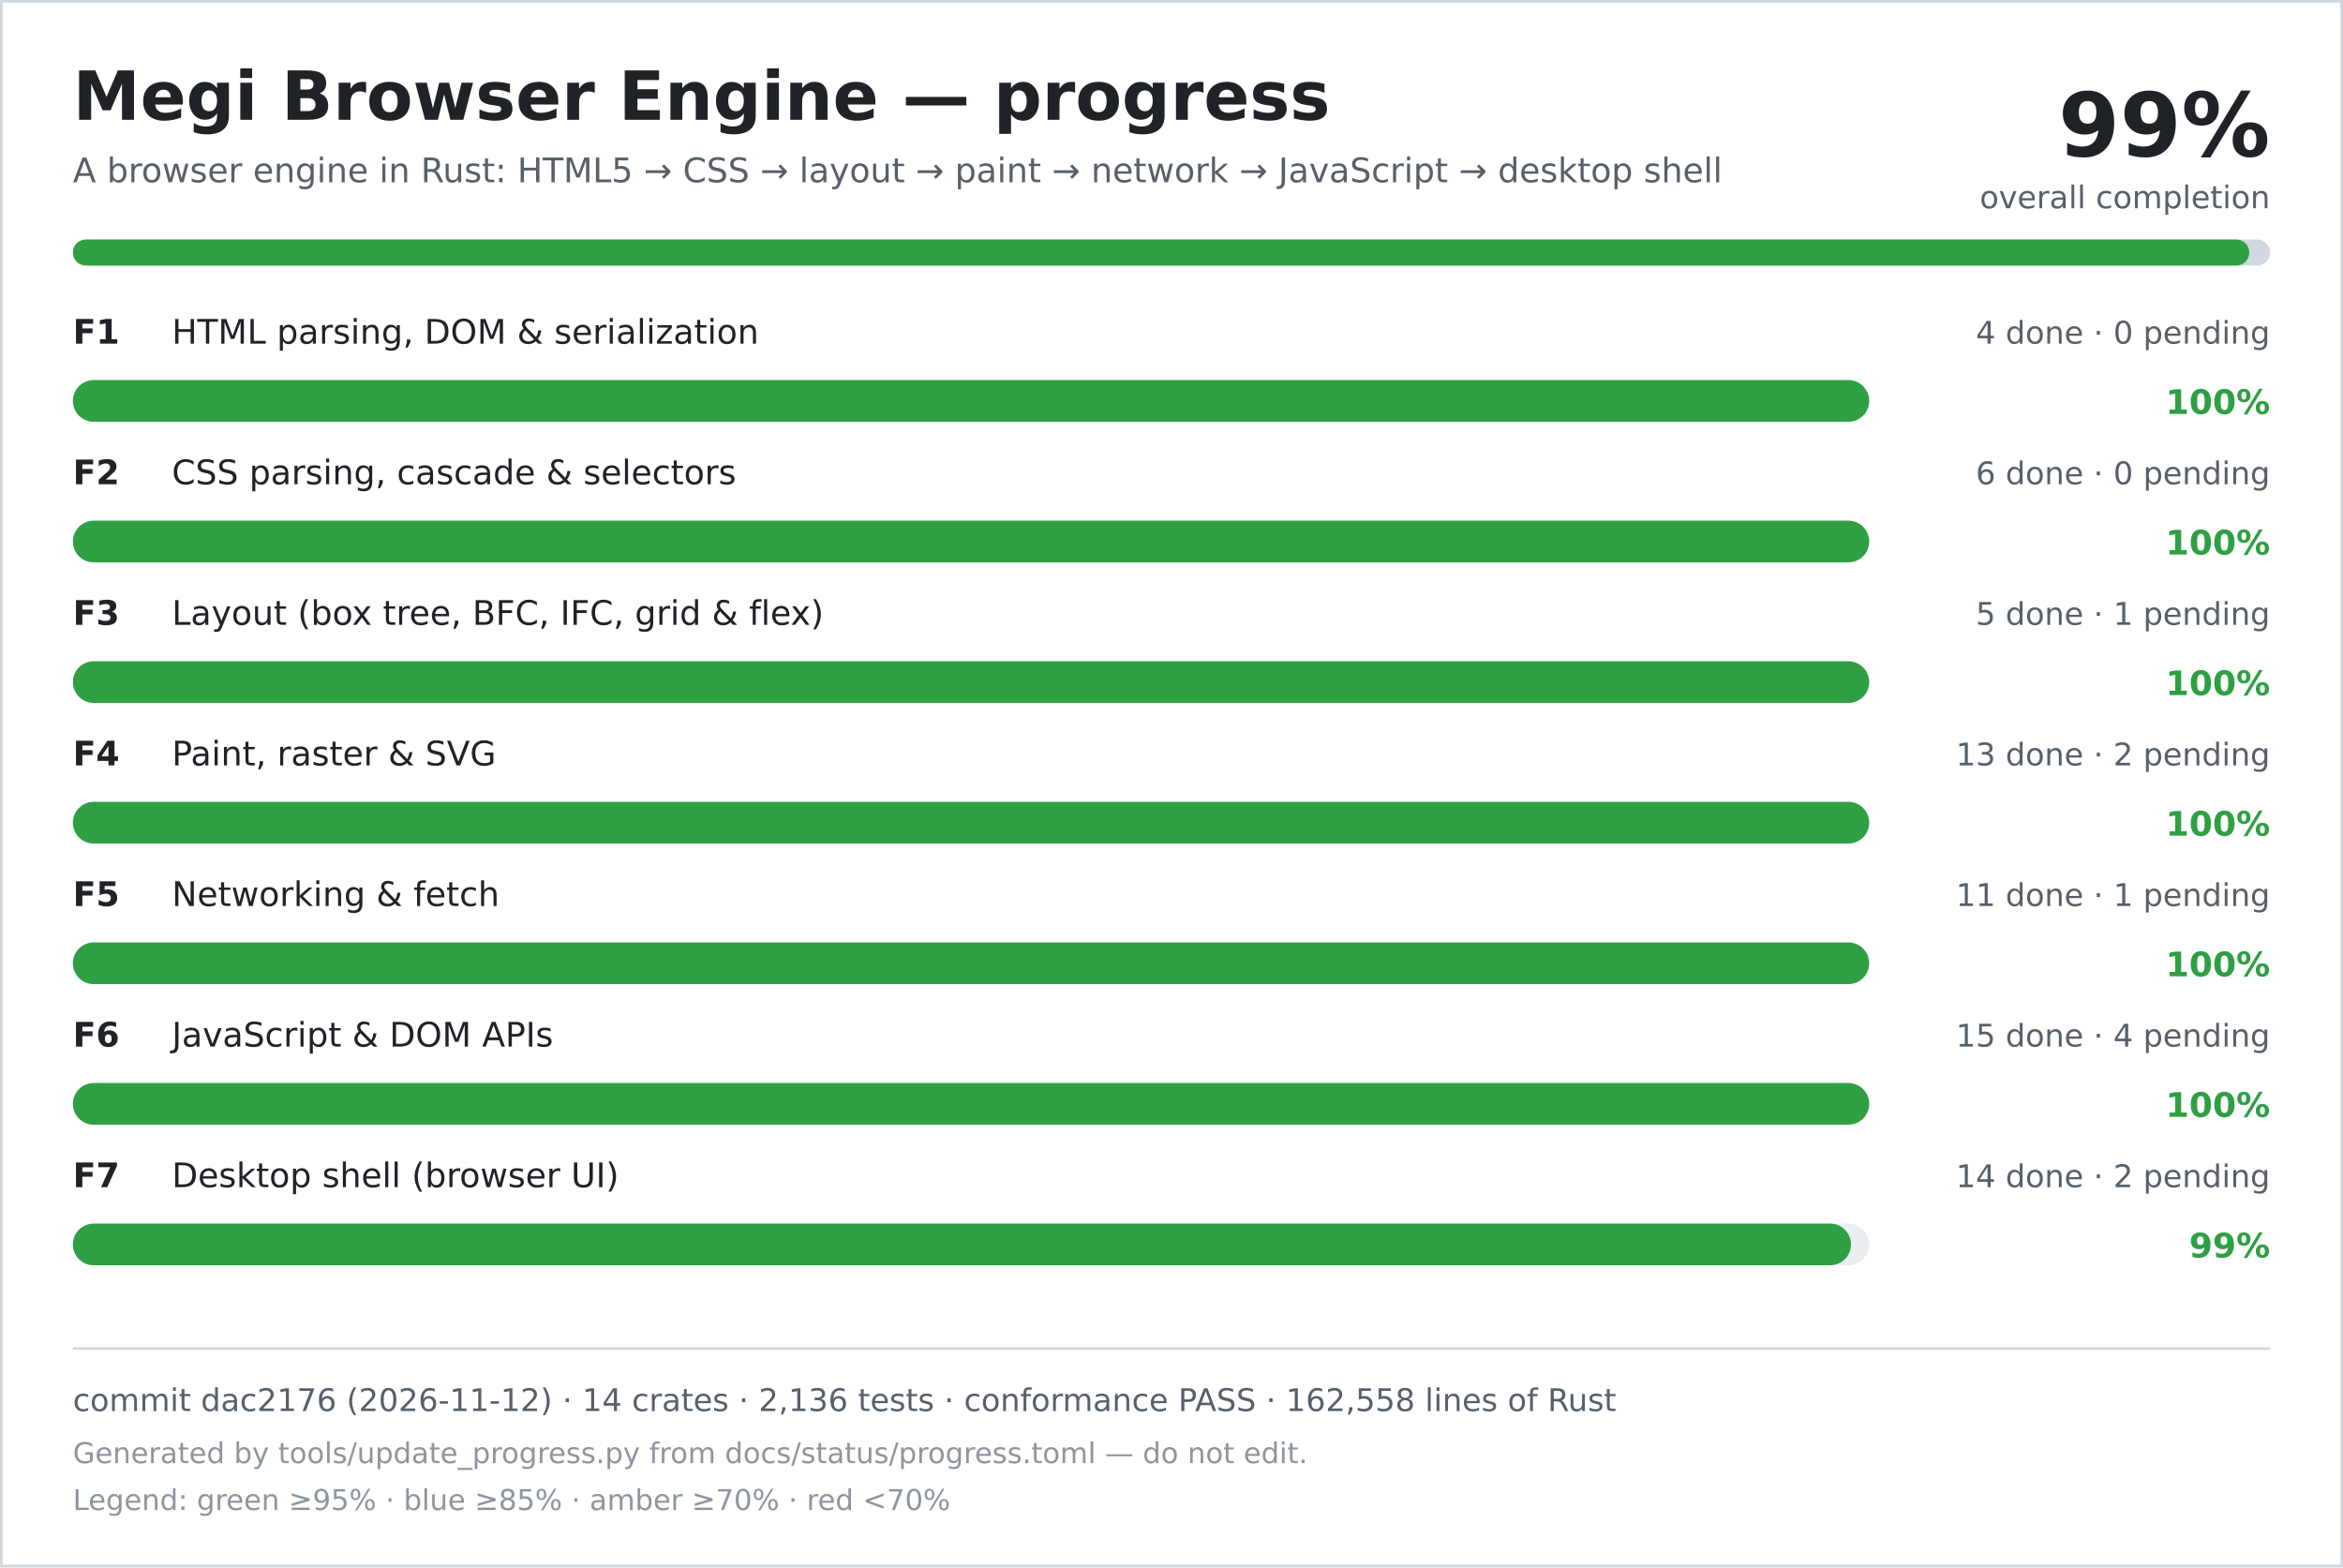
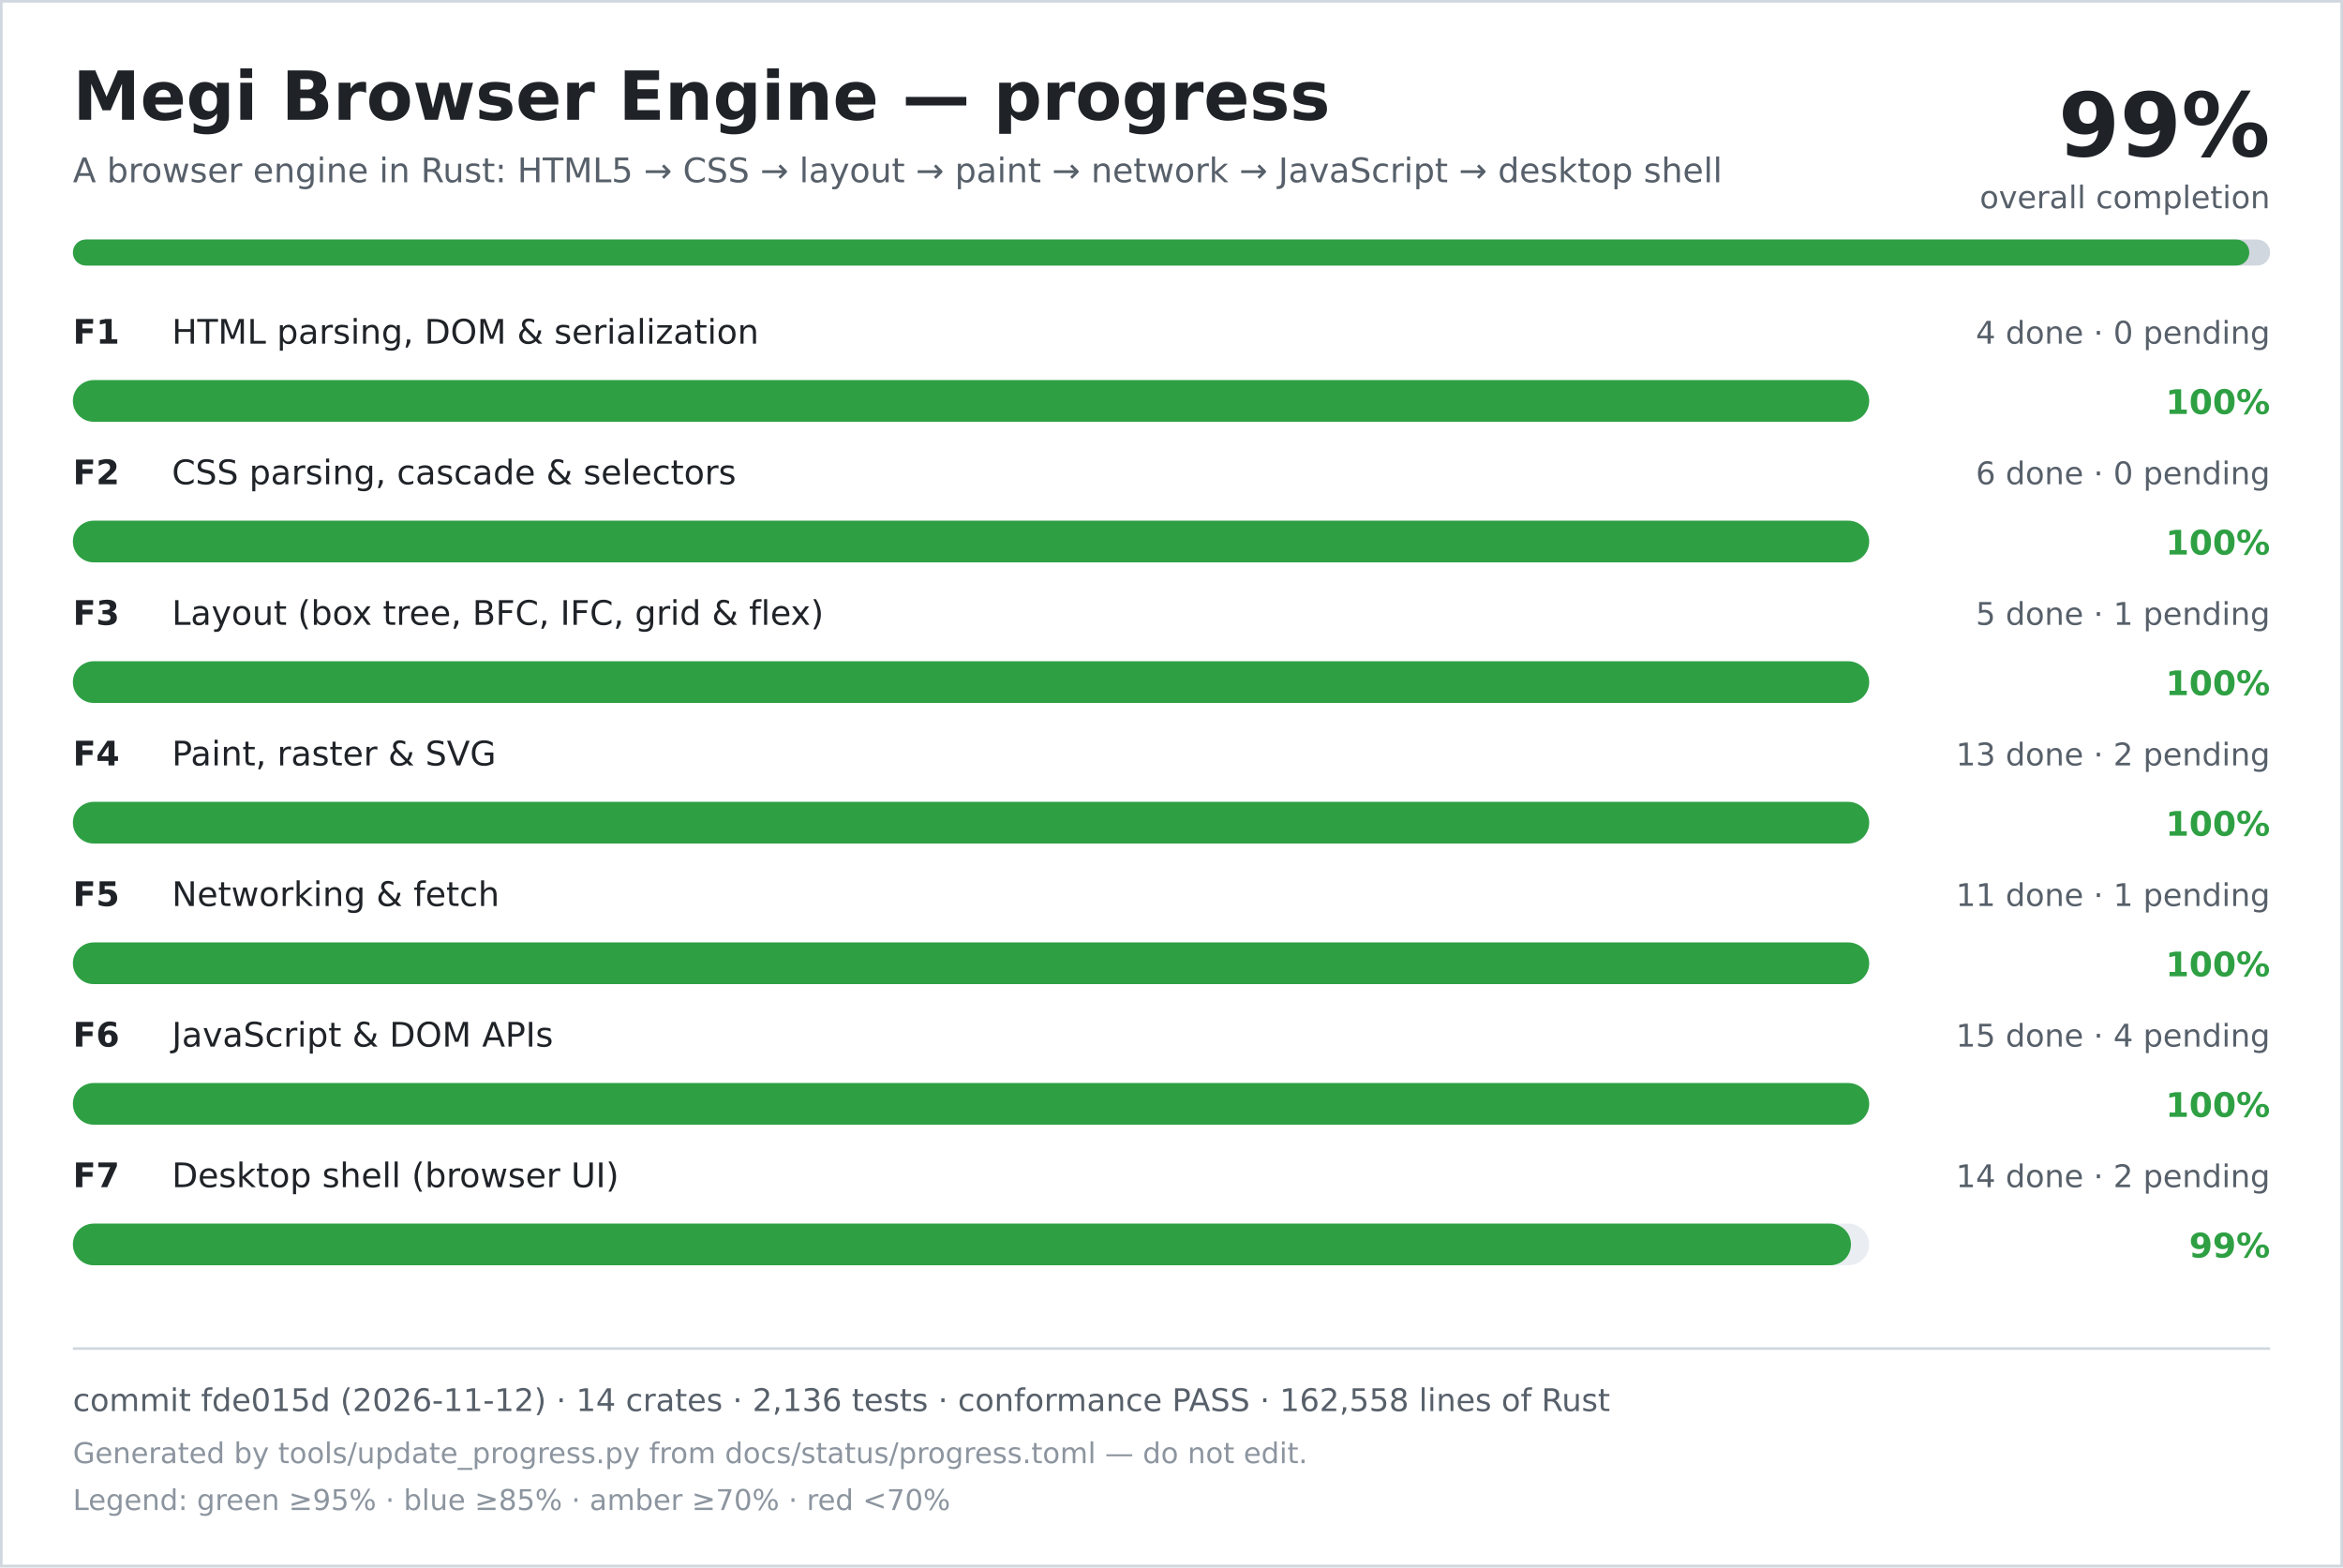
<svg xmlns="http://www.w3.org/2000/svg" width="900" height="602" viewBox="0 0 900 602" role="img" aria-labelledby="title desc">
  <rect width="900" height="602" fill="#ffffff" />
  <rect x="0.5" y="0.5" width="899" height="601" fill="none" stroke="#d0d7de" />
  <text x="28" y="46" font-family="DejaVu Sans, Verdana, sans-serif" font-size="26" font-weight="700" fill="#1f2328">Megi Browser Engine — progress</text>
  <text x="28" y="70" font-family="DejaVu Sans, Verdana, sans-serif" font-size="13" fill="#57606a">A browser engine in Rust: HTML5 → CSS → layout → paint → network → JavaScript → desktop shell</text>
  <text x="872" y="60" text-anchor="end" font-family="DejaVu Sans, Verdana, sans-serif" font-size="34" font-weight="700" fill="#1f2328">99%</text>
  <text x="872" y="80" text-anchor="end" font-family="DejaVu Sans, Verdana, sans-serif" font-size="12" fill="#57606a">overall completion</text>
  <rect x="28" y="92" width="844" height="10" rx="5" fill="#d0d7de" />
  <rect x="28" y="92" width="836" height="10" rx="5" fill="#2ea043" />
  <text x="28" y="132" font-family="DejaVu Sans, Verdana, sans-serif" font-size="13" font-weight="700" fill="#1f2328">F1</text>
  <text x="66" y="132" font-family="DejaVu Sans, Verdana, sans-serif" font-size="13" fill="#1f2328">HTML parsing, DOM &amp; serialization</text>
  <text x="872" y="132" text-anchor="end" font-family="DejaVu Sans, Verdana, sans-serif" font-size="12" fill="#57606a">4 done · 0 pending</text>
  <rect x="28" y="146" width="690" height="16" rx="8" fill="#eaeef2" />
  <rect x="28" y="146" width="690" height="16" rx="8" fill="#2ea043" />
  <text x="872" y="159" text-anchor="end" font-family="DejaVu Sans, Verdana, sans-serif" font-size="13" font-weight="700" fill="#2ea043">100%</text>
  <text x="28" y="186" font-family="DejaVu Sans, Verdana, sans-serif" font-size="13" font-weight="700" fill="#1f2328">F2</text>
  <text x="66" y="186" font-family="DejaVu Sans, Verdana, sans-serif" font-size="13" fill="#1f2328">CSS parsing, cascade &amp; selectors</text>
  <text x="872" y="186" text-anchor="end" font-family="DejaVu Sans, Verdana, sans-serif" font-size="12" fill="#57606a">6 done · 0 pending</text>
  <rect x="28" y="200" width="690" height="16" rx="8" fill="#eaeef2" />
  <rect x="28" y="200" width="690" height="16" rx="8" fill="#2ea043" />
  <text x="872" y="213" text-anchor="end" font-family="DejaVu Sans, Verdana, sans-serif" font-size="13" font-weight="700" fill="#2ea043">100%</text>
  <text x="28" y="240" font-family="DejaVu Sans, Verdana, sans-serif" font-size="13" font-weight="700" fill="#1f2328">F3</text>
  <text x="66" y="240" font-family="DejaVu Sans, Verdana, sans-serif" font-size="13" fill="#1f2328">Layout (box tree, BFC, IFC, grid &amp; flex)</text>
  <text x="872" y="240" text-anchor="end" font-family="DejaVu Sans, Verdana, sans-serif" font-size="12" fill="#57606a">5 done · 1 pending</text>
  <rect x="28" y="254" width="690" height="16" rx="8" fill="#eaeef2" />
  <rect x="28" y="254" width="690" height="16" rx="8" fill="#2ea043" />
  <text x="872" y="267" text-anchor="end" font-family="DejaVu Sans, Verdana, sans-serif" font-size="13" font-weight="700" fill="#2ea043">100%</text>
  <text x="28" y="294" font-family="DejaVu Sans, Verdana, sans-serif" font-size="13" font-weight="700" fill="#1f2328">F4</text>
  <text x="66" y="294" font-family="DejaVu Sans, Verdana, sans-serif" font-size="13" fill="#1f2328">Paint, raster &amp; SVG</text>
  <text x="872" y="294" text-anchor="end" font-family="DejaVu Sans, Verdana, sans-serif" font-size="12" fill="#57606a">13 done · 2 pending</text>
  <rect x="28" y="308" width="690" height="16" rx="8" fill="#eaeef2" />
  <rect x="28" y="308" width="690" height="16" rx="8" fill="#2ea043" />
  <text x="872" y="321" text-anchor="end" font-family="DejaVu Sans, Verdana, sans-serif" font-size="13" font-weight="700" fill="#2ea043">100%</text>
  <text x="28" y="348" font-family="DejaVu Sans, Verdana, sans-serif" font-size="13" font-weight="700" fill="#1f2328">F5</text>
  <text x="66" y="348" font-family="DejaVu Sans, Verdana, sans-serif" font-size="13" fill="#1f2328">Networking &amp; fetch</text>
  <text x="872" y="348" text-anchor="end" font-family="DejaVu Sans, Verdana, sans-serif" font-size="12" fill="#57606a">11 done · 1 pending</text>
  <rect x="28" y="362" width="690" height="16" rx="8" fill="#eaeef2" />
  <rect x="28" y="362" width="690" height="16" rx="8" fill="#2ea043" />
  <text x="872" y="375" text-anchor="end" font-family="DejaVu Sans, Verdana, sans-serif" font-size="13" font-weight="700" fill="#2ea043">100%</text>
  <text x="28" y="402" font-family="DejaVu Sans, Verdana, sans-serif" font-size="13" font-weight="700" fill="#1f2328">F6</text>
  <text x="66" y="402" font-family="DejaVu Sans, Verdana, sans-serif" font-size="13" fill="#1f2328">JavaScript &amp; DOM APIs</text>
  <text x="872" y="402" text-anchor="end" font-family="DejaVu Sans, Verdana, sans-serif" font-size="12" fill="#57606a">15 done · 4 pending</text>
  <rect x="28" y="416" width="690" height="16" rx="8" fill="#eaeef2" />
  <rect x="28" y="416" width="690" height="16" rx="8" fill="#2ea043" />
  <text x="872" y="429" text-anchor="end" font-family="DejaVu Sans, Verdana, sans-serif" font-size="13" font-weight="700" fill="#2ea043">100%</text>
  <text x="28" y="456" font-family="DejaVu Sans, Verdana, sans-serif" font-size="13" font-weight="700" fill="#1f2328">F7</text>
  <text x="66" y="456" font-family="DejaVu Sans, Verdana, sans-serif" font-size="13" fill="#1f2328">Desktop shell (browser UI)</text>
  <text x="872" y="456" text-anchor="end" font-family="DejaVu Sans, Verdana, sans-serif" font-size="12" fill="#57606a">14 done · 2 pending</text>
  <rect x="28" y="470" width="690" height="16" rx="8" fill="#eaeef2" />
  <rect x="28" y="470" width="683" height="16" rx="8" fill="#2ea043" />
  <text x="872" y="483" text-anchor="end" font-family="DejaVu Sans, Verdana, sans-serif" font-size="13" font-weight="700" fill="#2ea043">99%</text>
  <line x1="28" y1="518" x2="872" y2="518" stroke="#d0d7de" />
-   <text x="28" y="542" font-family="DejaVu Sans, Verdana, sans-serif" font-size="12" fill="#57606a">commit dac2176 (2026-11-12) · 14 crates · 2,136 tests · conformance PASS · 162,558 lines of Rust</text>
+   <text x="28" y="542" font-family="DejaVu Sans, Verdana, sans-serif" font-size="12" fill="#57606a">commit fde015d (2026-11-12) · 14 crates · 2,136 tests · conformance PASS · 162,558 lines of Rust</text>
  <text x="28" y="562" font-family="DejaVu Sans, Verdana, sans-serif" font-size="11" fill="#8c959f">Generated by tools/update_progress.py from docs/status/progress.toml — do not edit.</text>
  <text x="28" y="580" font-family="DejaVu Sans, Verdana, sans-serif" font-size="11" fill="#8c959f">Legend: green ≥95% · blue ≥85% · amber ≥70% · red &lt;70%</text>
</svg>
